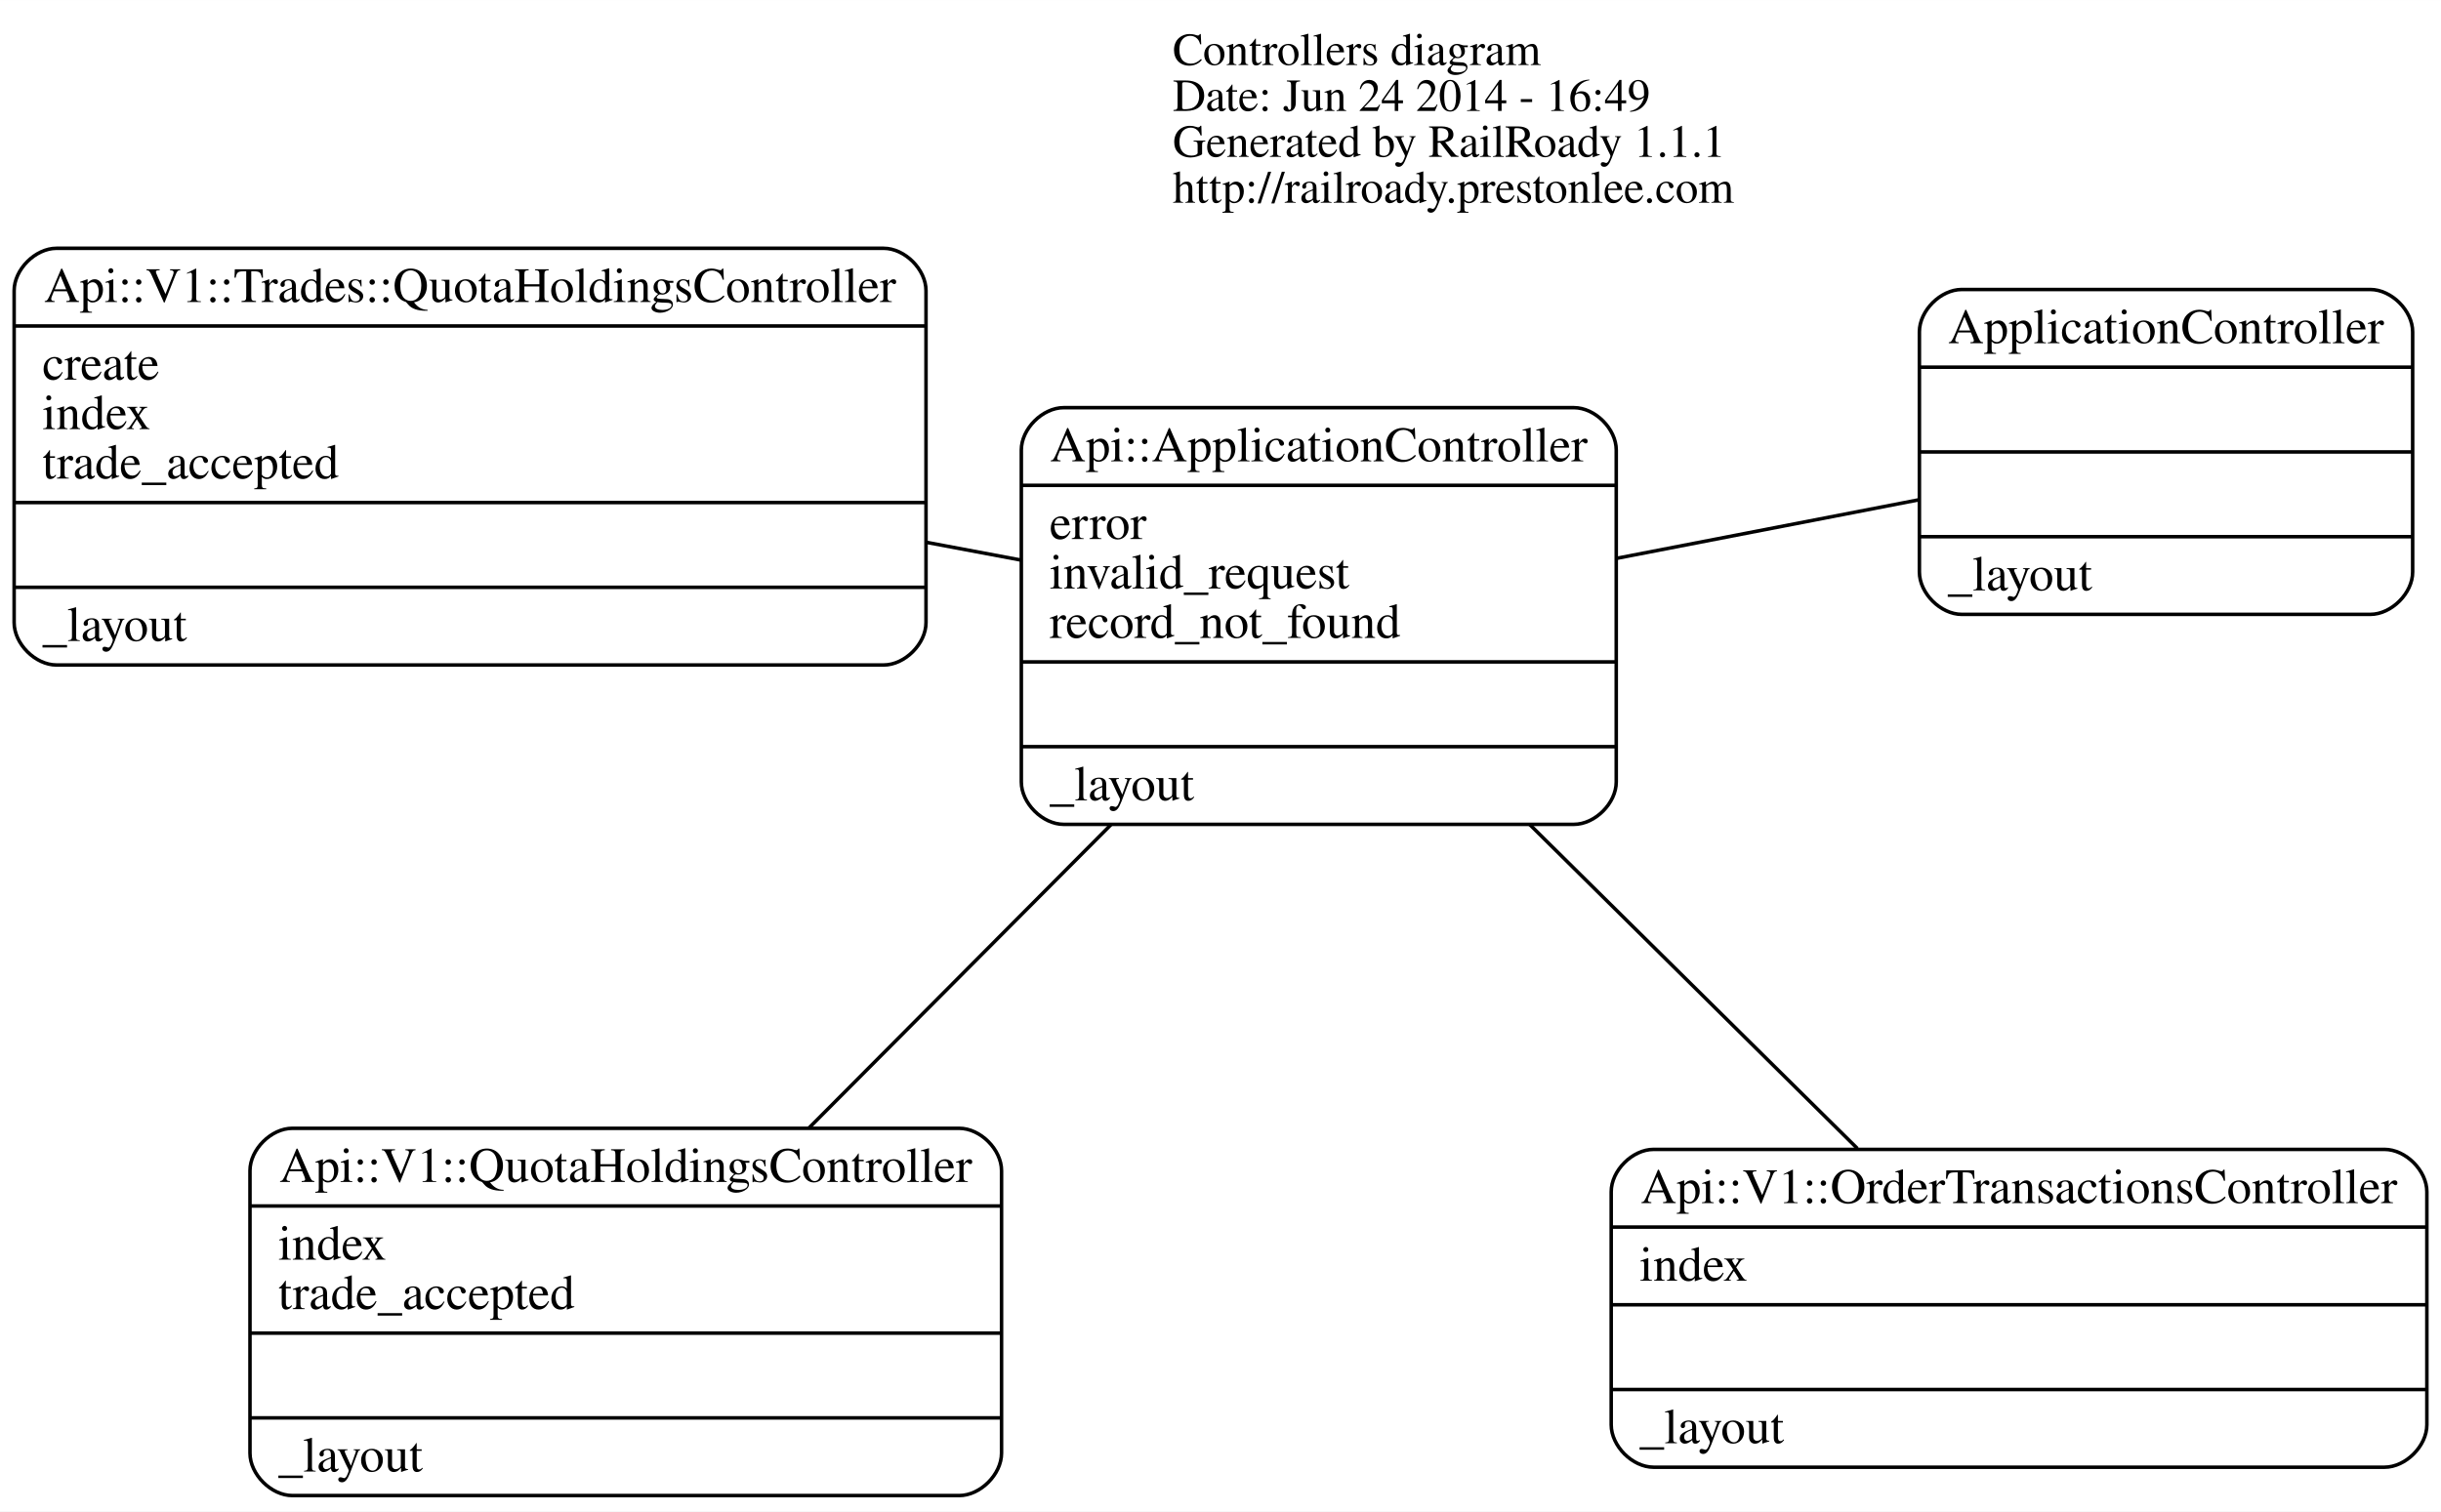
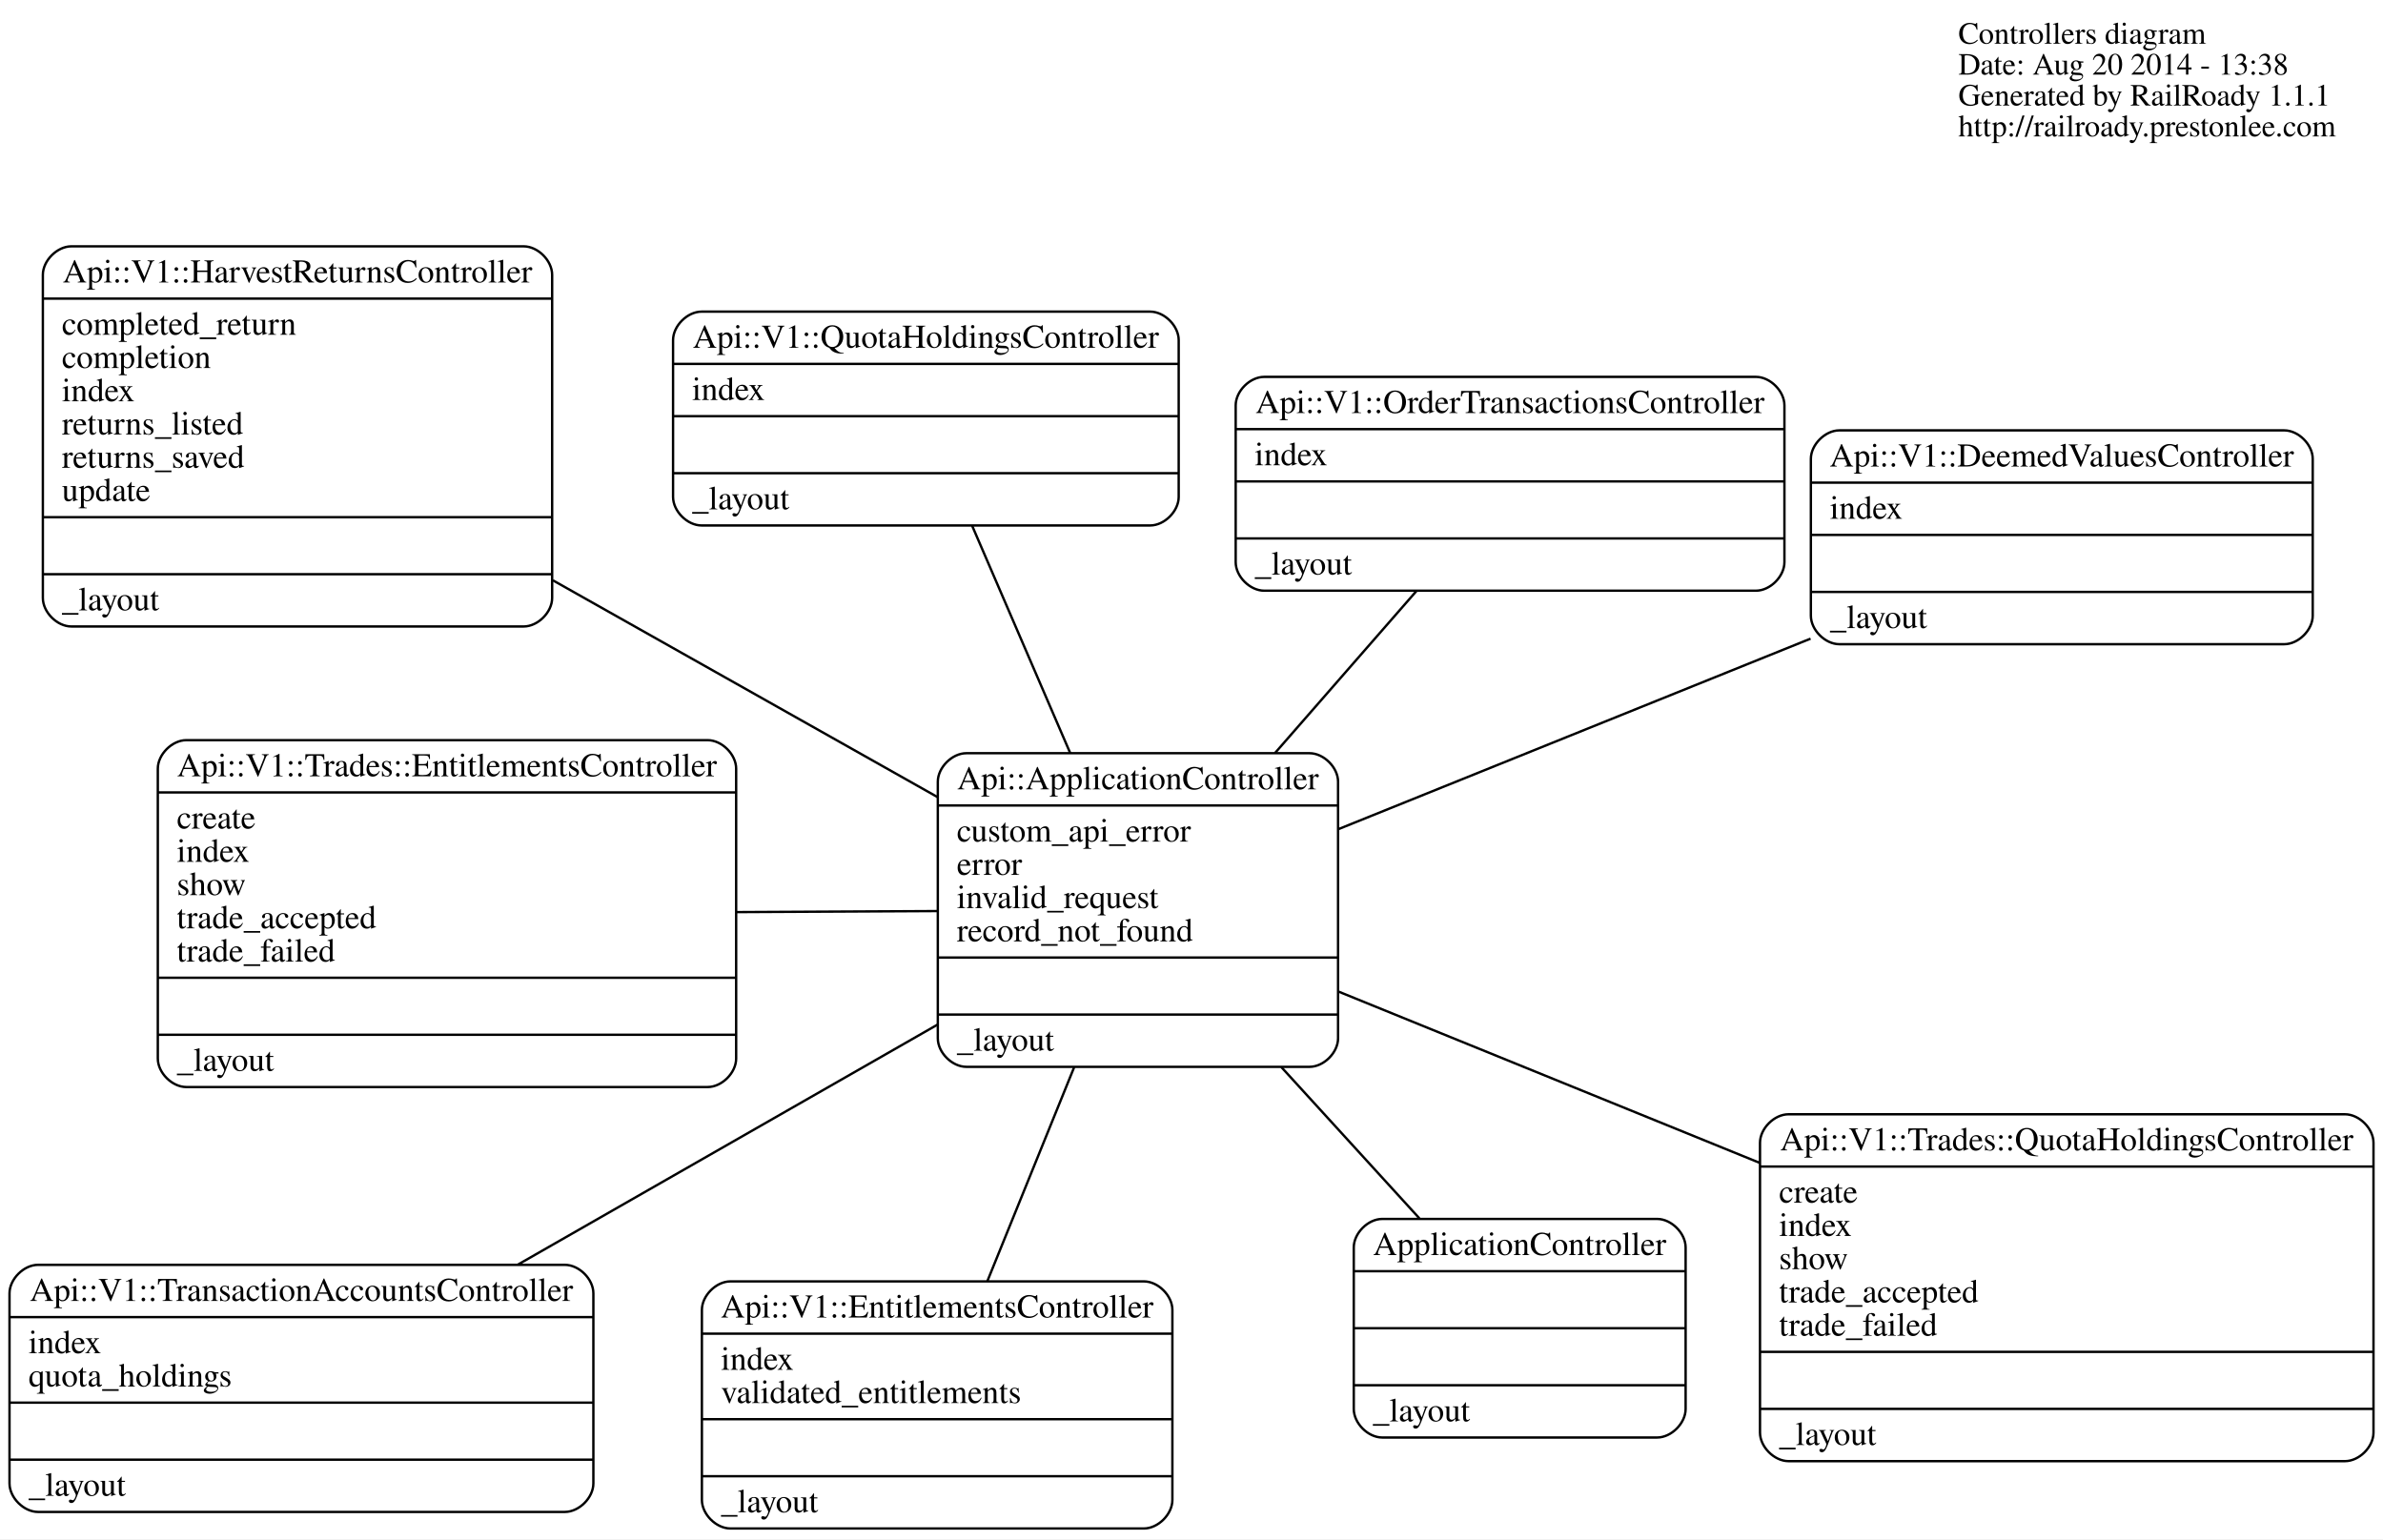
- <svg xmlns="http://www.w3.org/2000/svg" width="691pt" height="428pt" viewBox="0.00 0.00 691.04 428.00">
-   <g id="graph0" class="graph" transform="scale(1 1) rotate(0) translate(4 424)">
-     <polygon fill="white" stroke="none" points="-4,4 -4,-424 687.039,-424 687.039,4 -4,4" />
+ <svg xmlns="http://www.w3.org/2000/svg" width="1003pt" height="648pt" viewBox="0.00 0.00 1002.75 647.83">
+   <g id="graph0" class="graph" transform="scale(1 1) rotate(0) translate(525.758 354)">
+     <polygon fill="white" stroke="none" points="-525.758,293.827 -525.758,-354 476.988,-354 476.988,293.827 -525.758,293.827" />
    <g id="node1" class="node">
-       <text text-anchor="start" x="328" y="-405.6" font-family="Times,serif" font-size="13.00">Controllers diagram</text>
-       <text text-anchor="start" x="328" y="-392.6" font-family="Times,serif" font-size="13.00">Date: Jun 24 2014 - 16:49</text>
-       <text text-anchor="start" x="328" y="-379.6" font-family="Times,serif" font-size="13.00">Generated by RailRoady 1.1.1</text>
-       <text text-anchor="start" x="328" y="-366.6" font-family="Times,serif" font-size="13.00">http://railroady.prestonlee.com</text>
+       <text text-anchor="start" x="298.28" y="-335.6" font-family="Times,serif" font-size="13.00">Controllers diagram</text>
+       <text text-anchor="start" x="298.28" y="-322.6" font-family="Times,serif" font-size="13.00">Date: Aug 20 2014 - 13:38</text>
+       <text text-anchor="start" x="298.28" y="-309.6" font-family="Times,serif" font-size="13.00">Generated by RailRoady 1.1.1</text>
+       <text text-anchor="start" x="298.28" y="-296.6" font-family="Times,serif" font-size="13.00">http://railroady.prestonlee.com</text>
    </g>
    <g id="node2" class="node">
-       <path fill="none" stroke="black" d="M297.134,-190.572C297.134,-190.572 441.555,-190.572 441.555,-190.572 447.555,-190.572 453.555,-196.572 453.555,-202.572 453.555,-202.572 453.555,-296.572 453.555,-296.572 453.555,-302.572 447.555,-308.572 441.555,-308.572 441.555,-308.572 297.134,-308.572 297.134,-308.572 291.134,-308.572 285.134,-302.572 285.134,-296.572 285.134,-296.572 285.134,-202.572 285.134,-202.572 285.134,-196.572 291.134,-190.572 297.134,-190.572" />
-       <text text-anchor="middle" x="369.345" y="-293.372" font-family="Times,serif" font-size="14.00">Api::ApplicationController</text>
-       <polyline fill="none" stroke="black" points="285.134,-286.572 453.555,-286.572 " />
-       <text text-anchor="start" x="293.134" y="-271.372" font-family="Times,serif" font-size="14.00">error</text>
-       <text text-anchor="start" x="293.134" y="-257.372" font-family="Times,serif" font-size="14.00">invalid_request</text>
-       <text text-anchor="start" x="293.134" y="-243.372" font-family="Times,serif" font-size="14.00">record_not_found</text>
-       <polyline fill="none" stroke="black" points="285.134,-236.572 453.555,-236.572 " />
-       <polyline fill="none" stroke="black" points="285.134,-212.572 453.555,-212.572 " />
-       <text text-anchor="start" x="293.134" y="-197.372" font-family="Times,serif" font-size="14.00">_layout</text>
+       <path fill="none" stroke="black" d="M-119.132,95.02C-119.132,95.02 25.289,95.02 25.289,95.02 31.289,95.02 37.289,89.02 37.289,83.02 37.289,83.02 37.289,-24.98 37.289,-24.98 37.289,-30.98 31.289,-36.98 25.289,-36.98 25.289,-36.98 -119.132,-36.98 -119.132,-36.98 -125.132,-36.98 -131.132,-30.98 -131.132,-24.98 -131.132,-24.98 -131.132,83.02 -131.132,83.02 -131.132,89.02 -125.132,95.02 -119.132,95.02" />
+       <text text-anchor="middle" x="-46.922" y="-21.78" font-family="Times,serif" font-size="14.00">Api::ApplicationController</text>
+       <polyline fill="none" stroke="black" points="-131.132,-14.98 37.289,-14.98 " />
+       <text text-anchor="start" x="-123.132" y="0.22" font-family="Times,serif" font-size="14.00">custom_api_error</text>
+       <text text-anchor="start" x="-123.132" y="14.22" font-family="Times,serif" font-size="14.00">error</text>
+       <text text-anchor="start" x="-123.132" y="28.22" font-family="Times,serif" font-size="14.00">invalid_request</text>
+       <text text-anchor="start" x="-123.132" y="42.22" font-family="Times,serif" font-size="14.00">record_not_found</text>
+       <polyline fill="none" stroke="black" points="-131.132,49.02 37.289,49.02 " />
+       <polyline fill="none" stroke="black" points="-131.132,73.02 37.289,73.02 " />
+       <text text-anchor="start" x="-123.132" y="88.22" font-family="Times,serif" font-size="14.00">_layout</text>
    </g>
    <g id="node3" class="node">
-       <path fill="none" stroke="black" d="M464.13,-8.528C464.13,-8.528 671.039,-8.528 671.039,-8.528 677.039,-8.528 683.039,-14.528 683.039,-20.528 683.039,-20.528 683.039,-86.528 683.039,-86.528 683.039,-92.528 677.039,-98.528 671.039,-98.528 671.039,-98.528 464.13,-98.528 464.13,-98.528 458.13,-98.528 452.13,-92.528 452.13,-86.528 452.13,-86.528 452.13,-20.528 452.13,-20.528 452.13,-14.528 458.13,-8.528 464.13,-8.528" />
-       <text text-anchor="middle" x="567.584" y="-83.328" font-family="Times,serif" font-size="14.00">Api::V1::OrderTransactionsController</text>
-       <polyline fill="none" stroke="black" points="452.13,-76.528 683.039,-76.528 " />
-       <text text-anchor="start" x="460.13" y="-61.328" font-family="Times,serif" font-size="14.00">index</text>
-       <polyline fill="none" stroke="black" points="452.13,-54.528 683.039,-54.528 " />
-       <polyline fill="none" stroke="black" points="452.13,-30.528 683.039,-30.528 " />
-       <text text-anchor="start" x="460.13" y="-15.328" font-family="Times,serif" font-size="14.00">_layout</text>
+       <path fill="none" stroke="black" d="M248.243,-82.863C248.243,-82.863 435.422,-82.863 435.422,-82.863 441.422,-82.863 447.422,-88.863 447.422,-94.863 447.422,-94.863 447.422,-160.863 447.422,-160.863 447.422,-166.863 441.422,-172.863 435.422,-172.863 435.422,-172.863 248.243,-172.863 248.243,-172.863 242.243,-172.863 236.243,-166.863 236.243,-160.863 236.243,-160.863 236.243,-94.863 236.243,-94.863 236.243,-88.863 242.243,-82.863 248.243,-82.863" />
+       <text text-anchor="middle" x="341.832" y="-157.663" font-family="Times,serif" font-size="14.00">Api::V1::DeemedValuesController</text>
+       <polyline fill="none" stroke="black" points="236.243,-150.863 447.422,-150.863 " />
+       <text text-anchor="start" x="244.243" y="-135.663" font-family="Times,serif" font-size="14.00">index</text>
+       <polyline fill="none" stroke="black" points="236.243,-128.863 447.422,-128.863 " />
+       <polyline fill="none" stroke="black" points="236.243,-104.863 447.422,-104.863 " />
+       <text text-anchor="start" x="244.243" y="-89.663" font-family="Times,serif" font-size="14.00">_layout</text>
    </g>
    <g id="edge2" class="edge">
-       <path fill="none" stroke="black" d="M429.092,-190.487C458.847,-161.061 494.255,-126.046 521.82,-98.786" />
+       <path fill="none" stroke="black" d="M37.432,-5.022C95.716,-28.542 173.68,-60.005 236.113,-85.2" />
    </g>
    <g id="node4" class="node">
-       <path fill="none" stroke="black" d="M78.768,-0.5C78.768,-0.5 267.534,-0.5 267.534,-0.5 273.534,-0.5 279.534,-6.5 279.534,-12.5 279.534,-12.5 279.534,-92.5 279.534,-92.5 279.534,-98.5 273.534,-104.5 267.534,-104.5 267.534,-104.5 78.768,-104.5 78.768,-104.5 72.768,-104.5 66.768,-98.5 66.768,-92.5 66.768,-92.5 66.768,-12.5 66.768,-12.5 66.768,-6.5 72.768,-0.5 78.768,-0.5" />
-       <text text-anchor="middle" x="173.151" y="-89.3" font-family="Times,serif" font-size="14.00">Api::V1::QuotaHoldingsController</text>
-       <polyline fill="none" stroke="black" points="66.768,-82.5 279.534,-82.5 " />
-       <text text-anchor="start" x="74.768" y="-67.3" font-family="Times,serif" font-size="14.00">index</text>
-       <text text-anchor="start" x="74.768" y="-53.3" font-family="Times,serif" font-size="14.00">trade_accepted</text>
-       <polyline fill="none" stroke="black" points="66.768,-46.5 279.534,-46.5 " />
-       <polyline fill="none" stroke="black" points="66.768,-22.5 279.534,-22.5 " />
-       <text text-anchor="start" x="74.768" y="-7.3" font-family="Times,serif" font-size="14.00">_layout</text>
+       <path fill="none" stroke="black" d="M-218.405,289.327C-218.405,289.327 -44.426,289.327 -44.426,289.327 -38.426,289.327 -32.426,283.327 -32.426,277.327 -32.426,277.327 -32.426,197.327 -32.426,197.327 -32.426,191.327 -38.426,185.327 -44.426,185.327 -44.426,185.327 -218.405,185.327 -218.405,185.327 -224.405,185.327 -230.405,191.327 -230.405,197.327 -230.405,197.327 -230.405,277.327 -230.405,277.327 -230.405,283.327 -224.405,289.327 -218.405,289.327" />
+       <text text-anchor="middle" x="-131.416" y="200.527" font-family="Times,serif" font-size="14.00">Api::V1::EntitlementsController</text>
+       <polyline fill="none" stroke="black" points="-230.405,207.327 -32.426,207.327 " />
+       <text text-anchor="start" x="-222.405" y="222.527" font-family="Times,serif" font-size="14.00">index</text>
+       <text text-anchor="start" x="-222.405" y="236.527" font-family="Times,serif" font-size="14.00">validated_entitlements</text>
+       <polyline fill="none" stroke="black" points="-230.405,243.327 -32.426,243.327 " />
+       <polyline fill="none" stroke="black" points="-230.405,267.327 -32.426,267.327 " />
+       <text text-anchor="start" x="-222.405" y="282.527" font-family="Times,serif" font-size="14.00">_layout</text>
    </g>
    <g id="edge3" class="edge">
-       <path fill="none" stroke="black" d="M310.48,-190.444C283.278,-163.12 251.257,-130.956 224.981,-104.562" />
+       <path fill="none" stroke="black" d="M-73.772,95.216C-85.563,124.284 -99.207,157.921 -110.26,185.172" />
    </g>
    <g id="node5" class="node">
-       <path fill="none" stroke="black" d="M12,-235.699C12,-235.699 246.149,-235.699 246.149,-235.699 252.149,-235.699 258.149,-241.699 258.149,-247.699 258.149,-247.699 258.149,-341.699 258.149,-341.699 258.149,-347.699 252.149,-353.699 246.149,-353.699 246.149,-353.699 12,-353.699 12,-353.699 6,-353.699 0,-347.699 0,-341.699 0,-341.699 0,-247.699 0,-247.699 0,-241.699 6,-235.699 12,-235.699" />
-       <text text-anchor="middle" x="129.075" y="-338.499" font-family="Times,serif" font-size="14.00">Api::V1::Trades::QuotaHoldingsController</text>
-       <polyline fill="none" stroke="black" points="0,-331.699 258.149,-331.699 " />
-       <text text-anchor="start" x="8" y="-316.499" font-family="Times,serif" font-size="14.00">create</text>
-       <text text-anchor="start" x="8" y="-302.499" font-family="Times,serif" font-size="14.00">index</text>
-       <text text-anchor="start" x="8" y="-288.499" font-family="Times,serif" font-size="14.00">trade_accepted</text>
-       <polyline fill="none" stroke="black" points="0,-281.699 258.149,-281.699 " />
-       <polyline fill="none" stroke="black" points="0,-257.699 258.149,-257.699 " />
-       <text text-anchor="start" x="8" y="-242.499" font-family="Times,serif" font-size="14.00">_layout</text>
+       <path fill="none" stroke="black" d="M-495.723,-90.322C-495.723,-90.322 -305.419,-90.322 -305.419,-90.322 -299.419,-90.322 -293.419,-96.322 -293.419,-102.322 -293.419,-102.322 -293.419,-238.322 -293.419,-238.322 -293.419,-244.322 -299.419,-250.322 -305.419,-250.322 -305.419,-250.322 -495.723,-250.322 -495.723,-250.322 -501.723,-250.322 -507.723,-244.322 -507.723,-238.322 -507.723,-238.322 -507.723,-102.322 -507.723,-102.322 -507.723,-96.322 -501.723,-90.322 -495.723,-90.322" />
+       <text text-anchor="middle" x="-400.571" y="-235.122" font-family="Times,serif" font-size="14.00">Api::V1::HarvestReturnsController</text>
+       <polyline fill="none" stroke="black" points="-507.723,-228.322 -293.419,-228.322 " />
+       <text text-anchor="start" x="-499.723" y="-213.122" font-family="Times,serif" font-size="14.00">completed_return</text>
+       <text text-anchor="start" x="-499.723" y="-199.122" font-family="Times,serif" font-size="14.00">completion</text>
+       <text text-anchor="start" x="-499.723" y="-185.122" font-family="Times,serif" font-size="14.00">index</text>
+       <text text-anchor="start" x="-499.723" y="-171.122" font-family="Times,serif" font-size="14.00">returns_listed</text>
+       <text text-anchor="start" x="-499.723" y="-157.122" font-family="Times,serif" font-size="14.00">returns_saved</text>
+       <text text-anchor="start" x="-499.723" y="-143.122" font-family="Times,serif" font-size="14.00">update</text>
+       <polyline fill="none" stroke="black" points="-507.723,-136.322 -293.419,-136.322 " />
+       <polyline fill="none" stroke="black" points="-507.723,-112.322 -293.419,-112.322 " />
+       <text text-anchor="start" x="-499.723" y="-97.122" font-family="Times,serif" font-size="14.00">_layout</text>
    </g>
    <g id="edge4" class="edge">
-       <path fill="none" stroke="black" d="M284.972,-265.419C276.318,-267.044 267.392,-268.721 258.397,-270.41" />
+       <path fill="none" stroke="black" d="M-131.18,-18.474C-179.702,-45.824 -241.174,-80.474 -293.141,-109.767" />
    </g>
    <g id="node6" class="node">
-       <path fill="none" stroke="black" d="M551.374,-250.033C551.374,-250.033 667.016,-250.033 667.016,-250.033 673.016,-250.033 679.016,-256.033 679.016,-262.033 679.016,-262.033 679.016,-330.033 679.016,-330.033 679.016,-336.033 673.016,-342.033 667.016,-342.033 667.016,-342.033 551.374,-342.033 551.374,-342.033 545.374,-342.033 539.374,-336.033 539.374,-330.033 539.374,-330.033 539.374,-262.033 539.374,-262.033 539.374,-256.033 545.374,-250.033 551.374,-250.033" />
-       <text text-anchor="middle" x="609.195" y="-326.833" font-family="Times,serif" font-size="14.00">ApplicationController</text>
-       <polyline fill="none" stroke="black" points="539.374,-320.033 679.016,-320.033 " />
-       <polyline fill="none" stroke="black" points="539.374,-296.033 679.016,-296.033 " />
-       <polyline fill="none" stroke="black" points="539.374,-272.033 679.016,-272.033 " />
-       <text text-anchor="start" x="547.374" y="-256.833" font-family="Times,serif" font-size="14.00">_layout</text>
+       <path fill="none" stroke="black" d="M6.209,-105.381C6.209,-105.381 213.117,-105.381 213.117,-105.381 219.117,-105.381 225.117,-111.381 225.117,-117.381 225.117,-117.381 225.117,-183.381 225.117,-183.381 225.117,-189.381 219.117,-195.381 213.117,-195.381 213.117,-195.381 6.209,-195.381 6.209,-195.381 0.209,-195.381 -5.791,-189.381 -5.791,-183.381 -5.791,-183.381 -5.791,-117.381 -5.791,-117.381 -5.791,-111.381 0.209,-105.381 6.209,-105.381" />
+       <text text-anchor="middle" x="109.663" y="-180.181" font-family="Times,serif" font-size="14.00">Api::V1::OrderTransactionsController</text>
+       <polyline fill="none" stroke="black" points="-5.791,-173.381 225.117,-173.381 " />
+       <text text-anchor="start" x="2.209" y="-158.181" font-family="Times,serif" font-size="14.00">index</text>
+       <polyline fill="none" stroke="black" points="-5.791,-151.381 225.117,-151.381 " />
+       <polyline fill="none" stroke="black" points="-5.791,-127.381 225.117,-127.381 " />
+       <text text-anchor="start" x="2.209" y="-112.181" font-family="Times,serif" font-size="14.00">_layout</text>
+     </g>
+     <g id="edge5" class="edge">
+       <path fill="none" stroke="black" d="M10.718,-37.018C30.512,-59.697 52.204,-84.55 70.22,-105.191" />
+     </g>
+     <g id="node7" class="node">
+       <path fill="none" stroke="black" d="M-230.537,-132.84C-230.537,-132.84 -41.771,-132.84 -41.771,-132.84 -35.771,-132.84 -29.771,-138.84 -29.771,-144.84 -29.771,-144.84 -29.771,-210.84 -29.771,-210.84 -29.771,-216.84 -35.771,-222.84 -41.771,-222.84 -41.771,-222.84 -230.537,-222.84 -230.537,-222.84 -236.537,-222.84 -242.537,-216.84 -242.537,-210.84 -242.537,-210.84 -242.537,-144.84 -242.537,-144.84 -242.537,-138.84 -236.537,-132.84 -230.537,-132.84" />
+       <text text-anchor="middle" x="-136.154" y="-207.64" font-family="Times,serif" font-size="14.00">Api::V1::QuotaHoldingsController</text>
+       <polyline fill="none" stroke="black" points="-242.537,-200.84 -29.771,-200.84 " />
+       <text text-anchor="start" x="-234.537" y="-185.64" font-family="Times,serif" font-size="14.00">index</text>
+       <polyline fill="none" stroke="black" points="-242.537,-178.84 -29.771,-178.84 " />
+       <polyline fill="none" stroke="black" points="-242.537,-154.84 -29.771,-154.84 " />
+       <text text-anchor="start" x="-234.537" y="-139.64" font-family="Times,serif" font-size="14.00">_layout</text>
+     </g>
+     <g id="edge6" class="edge">
+       <path fill="none" stroke="black" d="M-75.401,-37.001C-88.866,-68.216 -104.598,-104.685 -116.678,-132.691" />
+     </g>
+     <g id="node8" class="node">
+       <path fill="none" stroke="black" d="M-447.352,103.524C-447.352,103.524 -227.989,103.524 -227.989,103.524 -221.989,103.524 -215.989,97.524 -215.989,91.524 -215.989,91.524 -215.989,-30.476 -215.989,-30.476 -215.989,-36.476 -221.989,-42.476 -227.989,-42.476 -227.989,-42.476 -447.352,-42.476 -447.352,-42.476 -453.352,-42.476 -459.352,-36.476 -459.352,-30.476 -459.352,-30.476 -459.352,91.524 -459.352,91.524 -459.352,97.524 -453.352,103.524 -447.352,103.524" />
+       <text text-anchor="middle" x="-337.671" y="-27.276" font-family="Times,serif" font-size="14.00">Api::V1::Trades::EntitlementsController</text>
+       <polyline fill="none" stroke="black" points="-459.352,-20.476 -215.989,-20.476 " />
+       <text text-anchor="start" x="-451.352" y="-5.276" font-family="Times,serif" font-size="14.00">create</text>
+       <text text-anchor="start" x="-451.352" y="8.724" font-family="Times,serif" font-size="14.00">index</text>
+       <text text-anchor="start" x="-451.352" y="22.724" font-family="Times,serif" font-size="14.00">show</text>
+       <text text-anchor="start" x="-451.352" y="36.724" font-family="Times,serif" font-size="14.00">trade_accepted</text>
+       <text text-anchor="start" x="-451.352" y="50.724" font-family="Times,serif" font-size="14.00">trade_failed</text>
+       <polyline fill="none" stroke="black" points="-459.352,57.524 -215.989,57.524 " />
+       <polyline fill="none" stroke="black" points="-459.352,81.524 -215.989,81.524 " />
+       <text text-anchor="start" x="-451.352" y="96.724" font-family="Times,serif" font-size="14.00">_layout</text>
+     </g>
+     <g id="edge7" class="edge">
+       <path fill="none" stroke="black" d="M-131.409,29.457C-157.816,29.593 -187.495,29.747 -215.934,29.894" />
+     </g>
+     <g id="node9" class="node">
+       <path fill="none" stroke="black" d="M226.838,260.987C226.838,260.987 460.988,260.987 460.988,260.987 466.988,260.987 472.988,254.987 472.988,248.987 472.988,248.987 472.988,126.987 472.988,126.987 472.988,120.987 466.988,114.987 460.988,114.987 460.988,114.987 226.838,114.987 226.838,114.987 220.838,114.987 214.838,120.987 214.838,126.987 214.838,126.987 214.838,248.987 214.838,248.987 214.838,254.987 220.838,260.987 226.838,260.987" />
+       <text text-anchor="middle" x="343.913" y="130.187" font-family="Times,serif" font-size="14.00">Api::V1::Trades::QuotaHoldingsController</text>
+       <polyline fill="none" stroke="black" points="214.838,136.987 472.988,136.987 " />
+       <text text-anchor="start" x="222.838" y="152.187" font-family="Times,serif" font-size="14.00">create</text>
+       <text text-anchor="start" x="222.838" y="166.187" font-family="Times,serif" font-size="14.00">index</text>
+       <text text-anchor="start" x="222.838" y="180.187" font-family="Times,serif" font-size="14.00">show</text>
+       <text text-anchor="start" x="222.838" y="194.187" font-family="Times,serif" font-size="14.00">trade_accepted</text>
+       <text text-anchor="start" x="222.838" y="208.187" font-family="Times,serif" font-size="14.00">trade_failed</text>
+       <polyline fill="none" stroke="black" points="214.838,214.987 472.988,214.987 " />
+       <polyline fill="none" stroke="black" points="214.838,238.987 472.988,238.987 " />
+       <text text-anchor="start" x="222.838" y="254.187" font-family="Times,serif" font-size="14.00">_layout</text>
+     </g>
+     <g id="edge8" class="edge">
+       <path fill="none" stroke="black" d="M37.402,63.318C89.127,84.356 156.402,111.719 214.742,135.448" />
+     </g>
+     <g id="node10" class="node">
+       <path fill="none" stroke="black" d="M-509.758,282.36C-509.758,282.36 -288.07,282.36 -288.07,282.36 -282.07,282.36 -276.07,276.36 -276.07,270.36 -276.07,270.36 -276.07,190.36 -276.07,190.36 -276.07,184.36 -282.07,178.36 -288.07,178.36 -288.07,178.36 -509.758,178.36 -509.758,178.36 -515.758,178.36 -521.758,184.36 -521.758,190.36 -521.758,190.36 -521.758,270.36 -521.758,270.36 -521.758,276.36 -515.758,282.36 -509.758,282.36" />
+       <text text-anchor="middle" x="-398.914" y="193.56" font-family="Times,serif" font-size="14.00">Api::V1::TransactionAccountsController</text>
+       <polyline fill="none" stroke="black" points="-521.758,200.36 -276.07,200.36 " />
+       <text text-anchor="start" x="-513.758" y="215.56" font-family="Times,serif" font-size="14.00">index</text>
+       <text text-anchor="start" x="-513.758" y="229.56" font-family="Times,serif" font-size="14.00">quota_holdings</text>
+       <polyline fill="none" stroke="black" points="-521.758,236.36 -276.07,236.36 " />
+       <polyline fill="none" stroke="black" points="-521.758,260.36 -276.07,260.36 " />
+       <text text-anchor="start" x="-513.758" y="275.56" font-family="Times,serif" font-size="14.00">_layout</text>
+     </g>
+     <g id="edge9" class="edge">
+       <path fill="none" stroke="black" d="M-131.233,77.246C-184.52,107.726 -253.365,147.106 -307.892,178.295" />
+     </g>
+     <g id="node11" class="node">
+       <path fill="none" stroke="black" d="M55.898,251.038C55.898,251.038 171.539,251.038 171.539,251.038 177.539,251.038 183.539,245.038 183.539,239.038 183.539,239.038 183.539,171.038 183.539,171.038 183.539,165.038 177.539,159.038 171.539,159.038 171.539,159.038 55.898,159.038 55.898,159.038 49.898,159.038 43.898,165.038 43.898,171.038 43.898,171.038 43.898,239.038 43.898,239.038 43.898,245.038 49.898,251.038 55.898,251.038" />
+       <text text-anchor="middle" x="113.718" y="174.238" font-family="Times,serif" font-size="14.00">ApplicationController</text>
+       <polyline fill="none" stroke="black" points="43.898,181.038 183.539,181.038 " />
+       <polyline fill="none" stroke="black" points="43.898,205.038 183.539,205.038 " />
+       <polyline fill="none" stroke="black" points="43.898,229.038 183.539,229.038 " />
+       <text text-anchor="start" x="51.898" y="244.238" font-family="Times,serif" font-size="14.00">_layout</text>
    </g>
    <g id="edge1" class="edge">
-       <path fill="none" stroke="black" d="M539.176,-282.47C512.489,-277.3 481.79,-271.354 453.895,-265.95" />
+       <path fill="none" stroke="black" d="M71.512,158.791C53.757,139.336 32.767,116.337 13.427,95.145" />
    </g>
  </g>
</svg>
